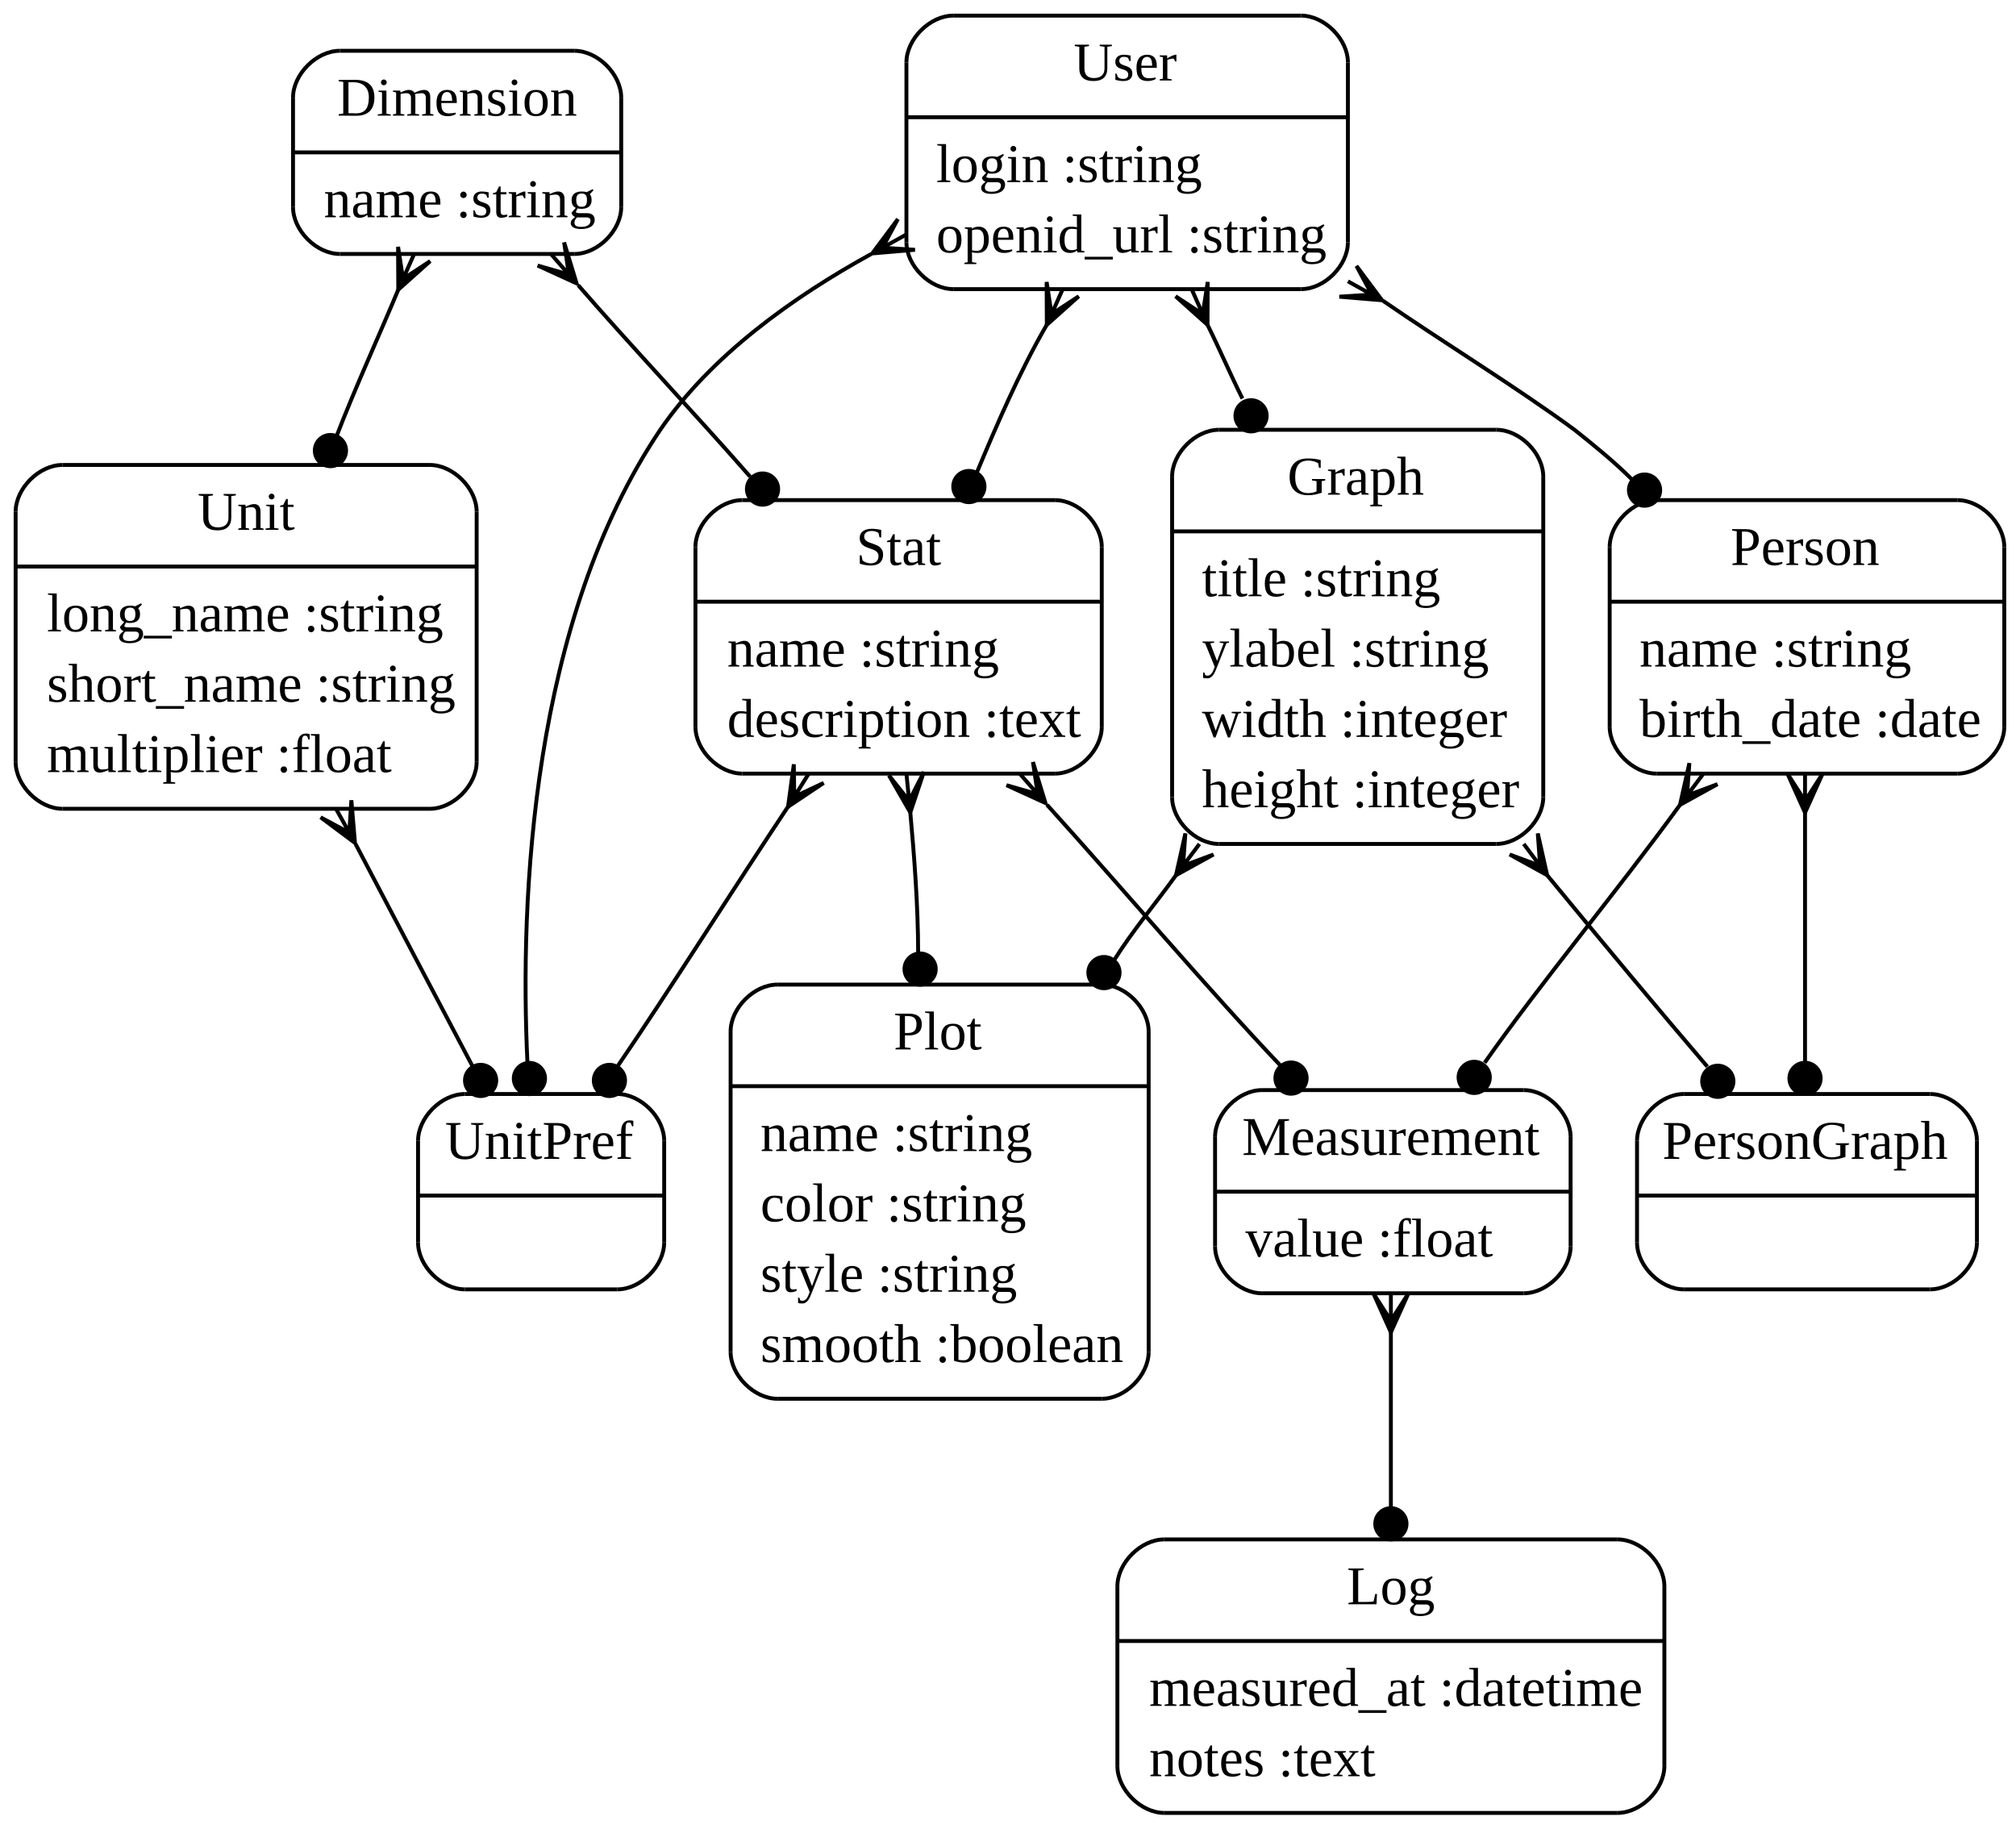
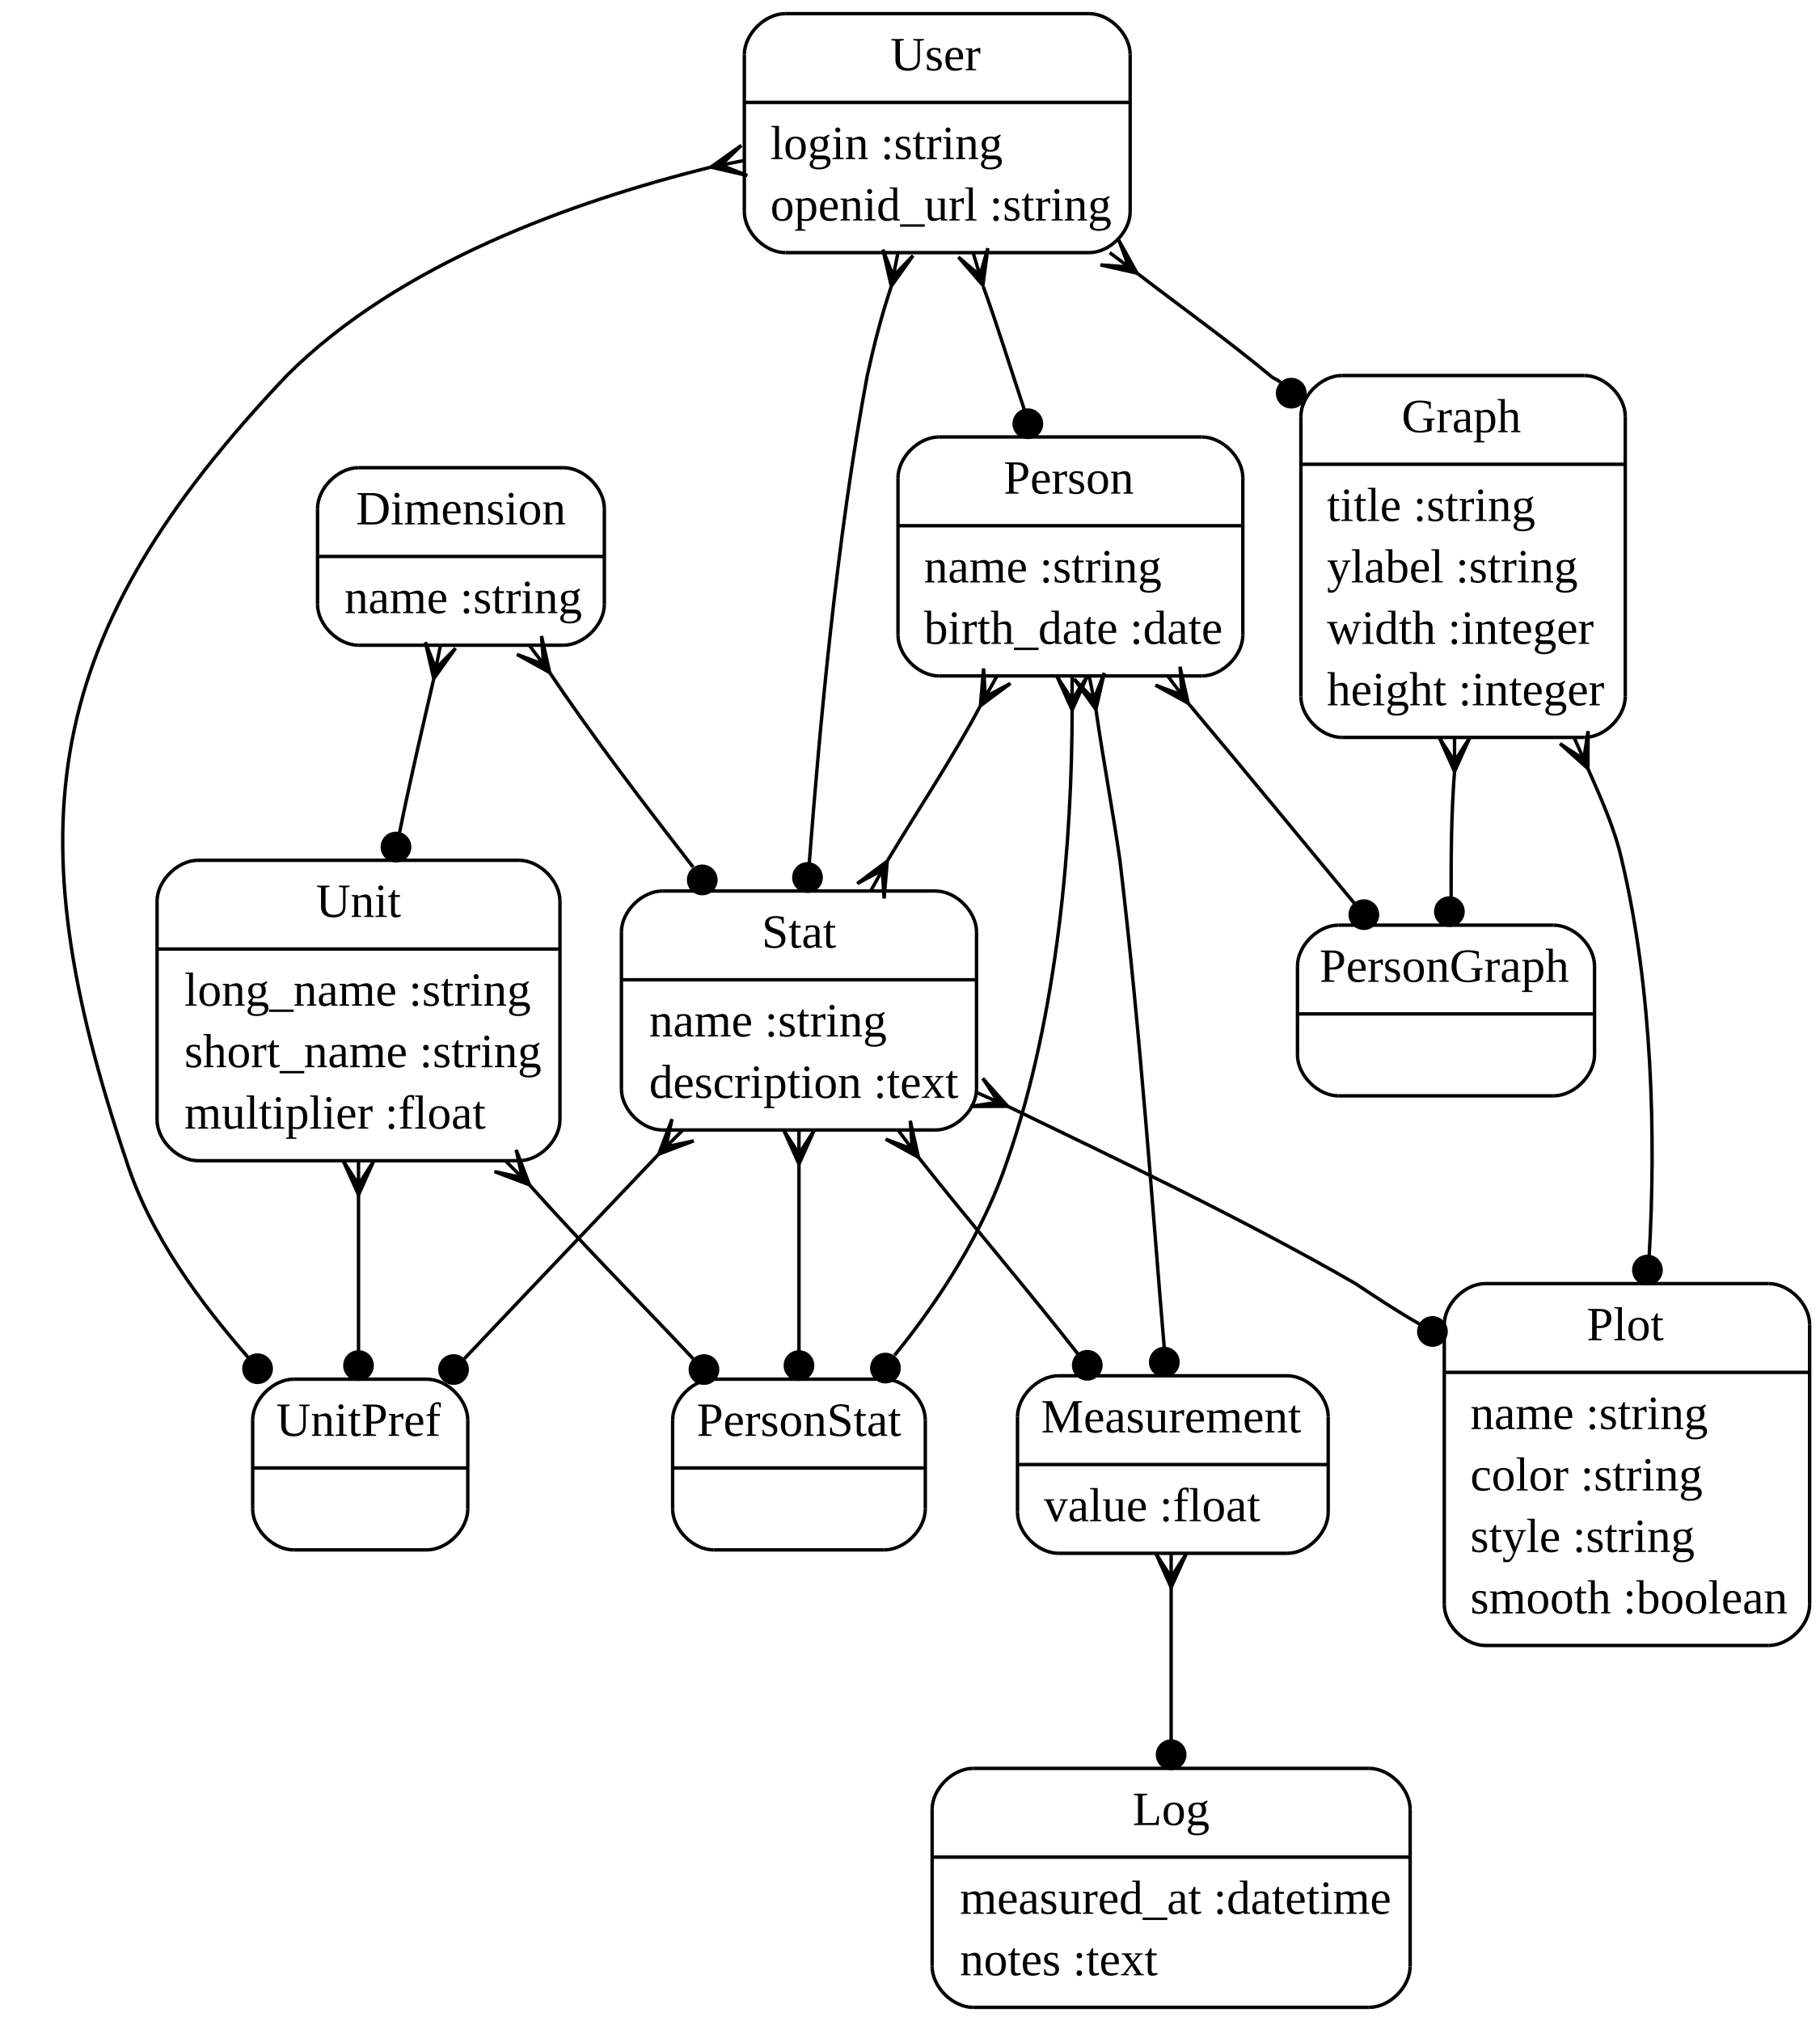
- <svg xmlns="http://www.w3.org/2000/svg" width="516pt" height="468pt" viewBox="0.00 0.00 516.00 468.00">
-   <g id="graph0" class="graph" transform="scale(1 1) rotate(0) translate(4 464)">
-     <polygon style="fill:white;stroke:white;" points="-4,4 -4,-464 512,-464 512,4 -4,4" />
+ <svg xmlns="http://www.w3.org/2000/svg" width="533pt" height="592pt" viewBox="0.00 0.00 533.00 592.00">
+   <g id="graph0" class="graph" transform="scale(1 1) rotate(0) translate(4 588)">
+     <polygon style="fill:white;stroke:white;" points="-4,4 -4,-588 529,-588 529,4 -4,4" />
    <g id="node1" class="node">
-       <polyline style="fill:none;stroke:black;" points="12,-257 106,-257 " />
-       <path style="fill:none;stroke:black;" d="M106,-257C112,-257 118,-263 118,-269" />
-       <polyline style="fill:none;stroke:black;" points="118,-269 118,-333 " />
-       <path style="fill:none;stroke:black;" d="M118,-333C118,-339 112,-345 106,-345" />
-       <polyline style="fill:none;stroke:black;" points="106,-345 12,-345 " />
-       <path style="fill:none;stroke:black;" d="M12,-345C6,-345 0,-339 0,-333" />
-       <polyline style="fill:none;stroke:black;" points="0,-333 0,-269 " />
-       <path style="fill:none;stroke:black;" d="M0,-269C0,-263 6,-257 12,-257" />
-       <text text-anchor="middle" x="59" y="-328.4" style="font-family:Times New Roman;font-size:14.00;">Unit</text>
-       <polyline style="fill:none;stroke:black;" points="0,-319 118,-319 " />
-       <text text-anchor="start" x="8" y="-302.4" style="font-family:Times New Roman;font-size:14.00;">long_name :string</text>
-       <text text-anchor="start" x="8" y="-284.4" style="font-family:Times New Roman;font-size:14.00;">short_name :string</text>
-       <text text-anchor="start" x="8" y="-266.4" style="font-family:Times New Roman;font-size:14.00;">multiplier :float</text>
+       <polyline style="fill:none;stroke:black;" points="54,-248 148,-248 " />
+       <path style="fill:none;stroke:black;" d="M148,-248C154,-248 160,-254 160,-260" />
+       <polyline style="fill:none;stroke:black;" points="160,-260 160,-324 " />
+       <path style="fill:none;stroke:black;" d="M160,-324C160,-330 154,-336 148,-336" />
+       <polyline style="fill:none;stroke:black;" points="148,-336 54,-336 " />
+       <path style="fill:none;stroke:black;" d="M54,-336C48,-336 42,-330 42,-324" />
+       <polyline style="fill:none;stroke:black;" points="42,-324 42,-260 " />
+       <path style="fill:none;stroke:black;" d="M42,-260C42,-254 48,-248 54,-248" />
+       <text text-anchor="middle" x="101" y="-319.4" style="font-family:Times New Roman;font-size:14.00;">Unit</text>
+       <polyline style="fill:none;stroke:black;" points="42,-310 160,-310 " />
+       <text text-anchor="start" x="50" y="-293.4" style="font-family:Times New Roman;font-size:14.00;">long_name :string</text>
+       <text text-anchor="start" x="50" y="-275.4" style="font-family:Times New Roman;font-size:14.00;">short_name :string</text>
+       <text text-anchor="start" x="50" y="-257.4" style="font-family:Times New Roman;font-size:14.00;">multiplier :float</text>
    </g>
    <g id="node11" class="node">
-       <polyline style="fill:none;stroke:black;" points="115,-134 154,-134 " />
-       <path style="fill:none;stroke:black;" d="M154,-134C160,-134 166,-140 166,-146" />
-       <polyline style="fill:none;stroke:black;" points="166,-146 166,-172 " />
-       <path style="fill:none;stroke:black;" d="M166,-172C166,-178 160,-184 154,-184" />
-       <polyline style="fill:none;stroke:black;" points="154,-184 115,-184 " />
-       <path style="fill:none;stroke:black;" d="M115,-184C109,-184 103,-178 103,-172" />
-       <polyline style="fill:none;stroke:black;" points="103,-172 103,-146 " />
-       <path style="fill:none;stroke:black;" d="M103,-146C103,-140 109,-134 115,-134" />
-       <text text-anchor="middle" x="134" y="-167.4" style="font-family:Times New Roman;font-size:14.00;">UnitPref</text>
-       <polyline style="fill:none;stroke:black;" points="103,-158 166,-158 " />
+       <polyline style="fill:none;stroke:black;" points="82,-134 121,-134 " />
+       <path style="fill:none;stroke:black;" d="M121,-134C127,-134 133,-140 133,-146" />
+       <polyline style="fill:none;stroke:black;" points="133,-146 133,-172 " />
+       <path style="fill:none;stroke:black;" d="M133,-172C133,-178 127,-184 121,-184" />
+       <polyline style="fill:none;stroke:black;" points="121,-184 82,-184 " />
+       <path style="fill:none;stroke:black;" d="M82,-184C76,-184 70,-178 70,-172" />
+       <polyline style="fill:none;stroke:black;" points="70,-172 70,-146 " />
+       <path style="fill:none;stroke:black;" d="M70,-146C70,-140 76,-134 82,-134" />
+       <text text-anchor="middle" x="101" y="-167.4" style="font-family:Times New Roman;font-size:14.00;">UnitPref</text>
+       <polyline style="fill:none;stroke:black;" points="70,-158 133,-158 " />
    </g>
    <g id="edge2" class="edge">
-       <path style="fill:none;stroke:black;" d="M87,-248C97,-229 108,-208 117,-191" />
-       <polygon style="fill:black;stroke:black;" points="86.856,-248.258 78.066,-254.815 85.4,-250.881 82,-257 85.4,-250.881 85.934,-259.185 86.856,-248.258 86.856,-248.258" />
-       <ellipse style="fill:black;stroke:black;" cx="119.015" cy="-187.473" rx="4" ry="4" />
+       <path style="fill:none;stroke:black;" d="M101,-238C101,-222 101,-206 101,-192" />
+       <polygon style="fill:black;stroke:black;" points="101,-238 96.5,-248 101,-241 101,-248 101,-241 105.5,-248 101,-238 101,-238" />
+       <ellipse style="fill:black;stroke:black;" cx="101" cy="-188" rx="4" ry="4" />
+     </g>
+     <g id="node12" class="node">
+       <polyline style="fill:none;stroke:black;" points="205,-134 255,-134 " />
+       <path style="fill:none;stroke:black;" d="M255,-134C261,-134 267,-140 267,-146" />
+       <polyline style="fill:none;stroke:black;" points="267,-146 267,-172 " />
+       <path style="fill:none;stroke:black;" d="M267,-172C267,-178 261,-184 255,-184" />
+       <polyline style="fill:none;stroke:black;" points="255,-184 205,-184 " />
+       <path style="fill:none;stroke:black;" d="M205,-184C199,-184 193,-178 193,-172" />
+       <polyline style="fill:none;stroke:black;" points="193,-172 193,-146 " />
+       <path style="fill:none;stroke:black;" d="M193,-146C193,-140 199,-134 205,-134" />
+       <text text-anchor="middle" x="230" y="-167.4" style="font-family:Times New Roman;font-size:14.00;">PersonStat</text>
+       <polyline style="fill:none;stroke:black;" points="193,-158 267,-158 " />
+     </g>
+     <g id="edge4" class="edge">
+       <path style="fill:none;stroke:black;" d="M151,-241C167,-223 185,-205 199,-190" />
+       <polygon style="fill:black;stroke:black;" points="151.071,-240.929 140.818,-244.818 148.95,-243.05 144,-248 148.95,-243.05 147.182,-251.182 151.071,-240.929 151.071,-240.929" />
+       <ellipse style="fill:black;stroke:black;" cx="202.172" cy="-186.828" rx="4" ry="4" />
    </g>
    <g id="node2" class="node">
-       <polyline style="fill:none;stroke:black;" points="427,-134 490,-134 " />
-       <path style="fill:none;stroke:black;" d="M490,-134C496,-134 502,-140 502,-146" />
-       <polyline style="fill:none;stroke:black;" points="502,-146 502,-172 " />
-       <path style="fill:none;stroke:black;" d="M502,-172C502,-178 496,-184 490,-184" />
-       <polyline style="fill:none;stroke:black;" points="490,-184 427,-184 " />
-       <path style="fill:none;stroke:black;" d="M427,-184C421,-184 415,-178 415,-172" />
-       <polyline style="fill:none;stroke:black;" points="415,-172 415,-146 " />
-       <path style="fill:none;stroke:black;" d="M415,-146C415,-140 421,-134 427,-134" />
-       <text text-anchor="middle" x="458" y="-167.4" style="font-family:Times New Roman;font-size:14.00;">PersonGraph</text>
-       <polyline style="fill:none;stroke:black;" points="415,-158 502,-158 " />
+       <polyline style="fill:none;stroke:black;" points="388,-267 451,-267 " />
+       <path style="fill:none;stroke:black;" d="M451,-267C457,-267 463,-273 463,-279" />
+       <polyline style="fill:none;stroke:black;" points="463,-279 463,-305 " />
+       <path style="fill:none;stroke:black;" d="M463,-305C463,-311 457,-317 451,-317" />
+       <polyline style="fill:none;stroke:black;" points="451,-317 388,-317 " />
+       <path style="fill:none;stroke:black;" d="M388,-317C382,-317 376,-311 376,-305" />
+       <polyline style="fill:none;stroke:black;" points="376,-305 376,-279 " />
+       <path style="fill:none;stroke:black;" d="M376,-279C376,-273 382,-267 388,-267" />
+       <text text-anchor="middle" x="419" y="-300.4" style="font-family:Times New Roman;font-size:14.00;">PersonGraph</text>
+       <polyline style="fill:none;stroke:black;" points="376,-291 463,-291 " />
    </g>
    <g id="node3" class="node">
-       <polyline style="fill:none;stroke:black;" points="319,-133 386,-133 " />
-       <path style="fill:none;stroke:black;" d="M386,-133C392,-133 398,-139 398,-145" />
-       <polyline style="fill:none;stroke:black;" points="398,-145 398,-173 " />
-       <path style="fill:none;stroke:black;" d="M398,-173C398,-179 392,-185 386,-185" />
-       <polyline style="fill:none;stroke:black;" points="386,-185 319,-185 " />
-       <path style="fill:none;stroke:black;" d="M319,-185C313,-185 307,-179 307,-173" />
-       <polyline style="fill:none;stroke:black;" points="307,-173 307,-145 " />
-       <path style="fill:none;stroke:black;" d="M307,-145C307,-139 313,-133 319,-133" />
-       <text text-anchor="middle" x="352" y="-168.4" style="font-family:Times New Roman;font-size:14.00;">Measurement</text>
-       <polyline style="fill:none;stroke:black;" points="307,-159 398,-159 " />
-       <text text-anchor="start" x="314.75" y="-142.4" style="font-family:Times New Roman;font-size:14.00;">value :float</text>
+       <polyline style="fill:none;stroke:black;" points="306,-133 373,-133 " />
+       <path style="fill:none;stroke:black;" d="M373,-133C379,-133 385,-139 385,-145" />
+       <polyline style="fill:none;stroke:black;" points="385,-145 385,-173 " />
+       <path style="fill:none;stroke:black;" d="M385,-173C385,-179 379,-185 373,-185" />
+       <polyline style="fill:none;stroke:black;" points="373,-185 306,-185 " />
+       <path style="fill:none;stroke:black;" d="M306,-185C300,-185 294,-179 294,-173" />
+       <polyline style="fill:none;stroke:black;" points="294,-173 294,-145 " />
+       <path style="fill:none;stroke:black;" d="M294,-145C294,-139 300,-133 306,-133" />
+       <text text-anchor="middle" x="339" y="-168.4" style="font-family:Times New Roman;font-size:14.00;">Measurement</text>
+       <polyline style="fill:none;stroke:black;" points="294,-159 385,-159 " />
+       <text text-anchor="start" x="301.75" y="-142.4" style="font-family:Times New Roman;font-size:14.00;">value :float</text>
    </g>
    <g id="node5" class="node">
-       <polyline style="fill:none;stroke:black;" points="294,-0 410,-0 " />
-       <path style="fill:none;stroke:black;" d="M410,-0C416,-0 422,-6 422,-12" />
-       <polyline style="fill:none;stroke:black;" points="422,-12 422,-58 " />
-       <path style="fill:none;stroke:black;" d="M422,-58C422,-64 416,-70 410,-70" />
-       <polyline style="fill:none;stroke:black;" points="410,-70 294,-70 " />
-       <path style="fill:none;stroke:black;" d="M294,-70C288,-70 282,-64 282,-58" />
-       <polyline style="fill:none;stroke:black;" points="282,-58 282,-12 " />
-       <path style="fill:none;stroke:black;" d="M282,-12C282,-6 288,-0 294,-0" />
-       <text text-anchor="middle" x="352" y="-53.4" style="font-family:Times New Roman;font-size:14.00;">Log</text>
-       <polyline style="fill:none;stroke:black;" points="282,-44 422,-44 " />
-       <text text-anchor="start" x="290.125" y="-27.4" style="font-family:Times New Roman;font-size:14.00;">measured_at :datetime</text>
-       <text text-anchor="start" x="290.125" y="-9.4" style="font-family:Times New Roman;font-size:14.00;">notes :text</text>
-     </g>
-     <g id="edge4" class="edge">
-       <path style="fill:none;stroke:black;" d="M352,-123C352,-109 352,-92 352,-78" />
-       <polygon style="fill:black;stroke:black;" points="352,-123 347.5,-133 352,-126 352,-133 352,-126 356.5,-133 352,-123 352,-123" />
-       <ellipse style="fill:black;stroke:black;" cx="352" cy="-74" rx="4" ry="4" />
+       <polyline style="fill:none;stroke:black;" points="281,-0 397,-0 " />
+       <path style="fill:none;stroke:black;" d="M397,-0C403,-0 409,-6 409,-12" />
+       <polyline style="fill:none;stroke:black;" points="409,-12 409,-58 " />
+       <path style="fill:none;stroke:black;" d="M409,-58C409,-64 403,-70 397,-70" />
+       <polyline style="fill:none;stroke:black;" points="397,-70 281,-70 " />
+       <path style="fill:none;stroke:black;" d="M281,-70C275,-70 269,-64 269,-58" />
+       <polyline style="fill:none;stroke:black;" points="269,-58 269,-12 " />
+       <path style="fill:none;stroke:black;" d="M269,-12C269,-6 275,-0 281,-0" />
+       <text text-anchor="middle" x="339" y="-53.4" style="font-family:Times New Roman;font-size:14.00;">Log</text>
+       <polyline style="fill:none;stroke:black;" points="269,-44 409,-44 " />
+       <text text-anchor="start" x="277.125" y="-27.4" style="font-family:Times New Roman;font-size:14.00;">measured_at :datetime</text>
+       <text text-anchor="start" x="277.125" y="-9.4" style="font-family:Times New Roman;font-size:14.00;">notes :text</text>
+     </g>
+     <g id="edge6" class="edge">
+       <path style="fill:none;stroke:black;" d="M339,-123C339,-109 339,-92 339,-78" />
+       <polygon style="fill:black;stroke:black;" points="339,-123 334.5,-133 339,-126 339,-133 339,-126 343.5,-133 339,-123 339,-123" />
+       <ellipse style="fill:black;stroke:black;" cx="339" cy="-74" rx="4" ry="4" />
    </g>
    <g id="node4" class="node">
-       <polyline style="fill:none;stroke:black;" points="308,-248 379,-248 " />
-       <path style="fill:none;stroke:black;" d="M379,-248C385,-248 391,-254 391,-260" />
-       <polyline style="fill:none;stroke:black;" points="391,-260 391,-342 " />
-       <path style="fill:none;stroke:black;" d="M391,-342C391,-348 385,-354 379,-354" />
-       <polyline style="fill:none;stroke:black;" points="379,-354 308,-354 " />
-       <path style="fill:none;stroke:black;" d="M308,-354C302,-354 296,-348 296,-342" />
-       <polyline style="fill:none;stroke:black;" points="296,-342 296,-260 " />
-       <path style="fill:none;stroke:black;" d="M296,-260C296,-254 302,-248 308,-248" />
-       <text text-anchor="middle" x="343" y="-337.4" style="font-family:Times New Roman;font-size:14.00;">Graph</text>
-       <polyline style="fill:none;stroke:black;" points="296,-328 391,-328 " />
-       <text text-anchor="start" x="303.625" y="-311.4" style="font-family:Times New Roman;font-size:14.00;">title :string</text>
-       <text text-anchor="start" x="303.625" y="-293.4" style="font-family:Times New Roman;font-size:14.00;">ylabel :string</text>
-       <text text-anchor="start" x="303.625" y="-275.4" style="font-family:Times New Roman;font-size:14.00;">width :integer</text>
-       <text text-anchor="start" x="303.625" y="-257.4" style="font-family:Times New Roman;font-size:14.00;">height :integer</text>
-     </g>
-     <g id="edge6" class="edge">
-       <path style="fill:none;stroke:black;" d="M392,-240C406,-223 421,-205 433,-191" />
-       <polygon style="fill:black;stroke:black;" points="392,-240 382.4,-245.3 390.2,-242.4 386,-248 390.2,-242.4 389.6,-250.7 392,-240 392,-240" />
-       <ellipse style="fill:black;stroke:black;" cx="435.675" cy="-187.255" rx="4" ry="4" />
+       <polyline style="fill:none;stroke:black;" points="389,-372 460,-372 " />
+       <path style="fill:none;stroke:black;" d="M460,-372C466,-372 472,-378 472,-384" />
+       <polyline style="fill:none;stroke:black;" points="472,-384 472,-466 " />
+       <path style="fill:none;stroke:black;" d="M472,-466C472,-472 466,-478 460,-478" />
+       <polyline style="fill:none;stroke:black;" points="460,-478 389,-478 " />
+       <path style="fill:none;stroke:black;" d="M389,-478C383,-478 377,-472 377,-466" />
+       <polyline style="fill:none;stroke:black;" points="377,-466 377,-384 " />
+       <path style="fill:none;stroke:black;" d="M377,-384C377,-378 383,-372 389,-372" />
+       <text text-anchor="middle" x="424" y="-461.4" style="font-family:Times New Roman;font-size:14.00;">Graph</text>
+       <polyline style="fill:none;stroke:black;" points="377,-452 472,-452 " />
+       <text text-anchor="start" x="384.625" y="-435.4" style="font-family:Times New Roman;font-size:14.00;">title :string</text>
+       <text text-anchor="start" x="384.625" y="-417.4" style="font-family:Times New Roman;font-size:14.00;">ylabel :string</text>
+       <text text-anchor="start" x="384.625" y="-399.4" style="font-family:Times New Roman;font-size:14.00;">width :integer</text>
+       <text text-anchor="start" x="384.625" y="-381.4" style="font-family:Times New Roman;font-size:14.00;">height :integer</text>
+     </g>
+     <g id="edge8" class="edge">
+       <path style="fill:none;stroke:black;" d="M422,-362C421,-349 421,-337 421,-325" />
+       <polygon style="fill:black;stroke:black;" points="422,-362 417.5,-372 422,-365 422,-372 422,-365 426.5,-372 422,-362 422,-362" />
+       <ellipse style="fill:black;stroke:black;" cx="420.496" cy="-320.969" rx="4" ry="4" />
    </g>
    <g id="node9" class="node">
-       <polyline style="fill:none;stroke:black;" points="195,-106 278,-106 " />
-       <path style="fill:none;stroke:black;" d="M278,-106C284,-106 290,-112 290,-118" />
-       <polyline style="fill:none;stroke:black;" points="290,-118 290,-200 " />
-       <path style="fill:none;stroke:black;" d="M290,-200C290,-206 284,-212 278,-212" />
-       <polyline style="fill:none;stroke:black;" points="278,-212 195,-212 " />
-       <path style="fill:none;stroke:black;" d="M195,-212C189,-212 183,-206 183,-200" />
-       <polyline style="fill:none;stroke:black;" points="183,-200 183,-118 " />
-       <path style="fill:none;stroke:black;" d="M183,-118C183,-112 189,-106 195,-106" />
-       <text text-anchor="middle" x="236" y="-195.4" style="font-family:Times New Roman;font-size:14.00;">Plot</text>
-       <polyline style="fill:none;stroke:black;" points="183,-186 290,-186 " />
-       <text text-anchor="start" x="190.625" y="-169.4" style="font-family:Times New Roman;font-size:14.00;">name :string</text>
-       <text text-anchor="start" x="190.625" y="-151.4" style="font-family:Times New Roman;font-size:14.00;">color :string</text>
-       <text text-anchor="start" x="190.625" y="-133.4" style="font-family:Times New Roman;font-size:14.00;">style :string</text>
-       <text text-anchor="start" x="190.625" y="-115.4" style="font-family:Times New Roman;font-size:14.00;">smooth :boolean</text>
-     </g>
-     <g id="edge8" class="edge">
-       <path style="fill:none;stroke:black;" d="M297,-240C292,-233 286,-226 281,-218" />
-       <polygon style="fill:black;stroke:black;" points="297,-240 299.4,-250.7 298.8,-242.4 303,-248 298.8,-242.4 306.6,-245.3 297,-240 297,-240" />
-       <ellipse style="fill:black;stroke:black;" cx="278.561" cy="-215.073" rx="4" ry="4" />
+       <polyline style="fill:none;stroke:black;" points="431,-106 514,-106 " />
+       <path style="fill:none;stroke:black;" d="M514,-106C520,-106 526,-112 526,-118" />
+       <polyline style="fill:none;stroke:black;" points="526,-118 526,-200 " />
+       <path style="fill:none;stroke:black;" d="M526,-200C526,-206 520,-212 514,-212" />
+       <polyline style="fill:none;stroke:black;" points="514,-212 431,-212 " />
+       <path style="fill:none;stroke:black;" d="M431,-212C425,-212 419,-206 419,-200" />
+       <polyline style="fill:none;stroke:black;" points="419,-200 419,-118 " />
+       <path style="fill:none;stroke:black;" d="M419,-118C419,-112 425,-106 431,-106" />
+       <text text-anchor="middle" x="472" y="-195.4" style="font-family:Times New Roman;font-size:14.00;">Plot</text>
+       <polyline style="fill:none;stroke:black;" points="419,-186 526,-186 " />
+       <text text-anchor="start" x="426.625" y="-169.4" style="font-family:Times New Roman;font-size:14.00;">name :string</text>
+       <text text-anchor="start" x="426.625" y="-151.4" style="font-family:Times New Roman;font-size:14.00;">color :string</text>
+       <text text-anchor="start" x="426.625" y="-133.4" style="font-family:Times New Roman;font-size:14.00;">style :string</text>
+       <text text-anchor="start" x="426.625" y="-115.4" style="font-family:Times New Roman;font-size:14.00;">smooth :boolean</text>
+     </g>
+     <g id="edge10" class="edge">
+       <path style="fill:none;stroke:black;" d="M461,-363C465,-354 469,-345 471,-336 480,-298 481,-255 479,-220" />
+       <polygon style="fill:black;stroke:black;" points="461.061,-362.862 452.888,-370.172 459.843,-365.603 457,-372 459.843,-365.603 461.112,-373.828 461.061,-362.862 461.061,-362.862" />
+       <ellipse style="fill:black;stroke:black;" cx="478.496" cy="-215.969" rx="4" ry="4" />
    </g>
    <g id="node6" class="node">
-       <polyline style="fill:none;stroke:black;" points="83,-399 143,-399 " />
-       <path style="fill:none;stroke:black;" d="M143,-399C149,-399 155,-405 155,-411" />
-       <polyline style="fill:none;stroke:black;" points="155,-411 155,-439 " />
-       <path style="fill:none;stroke:black;" d="M155,-439C155,-445 149,-451 143,-451" />
-       <polyline style="fill:none;stroke:black;" points="143,-451 83,-451 " />
-       <path style="fill:none;stroke:black;" d="M83,-451C77,-451 71,-445 71,-439" />
-       <polyline style="fill:none;stroke:black;" points="71,-439 71,-411 " />
-       <path style="fill:none;stroke:black;" d="M71,-411C71,-405 77,-399 83,-399" />
-       <text text-anchor="middle" x="113" y="-434.4" style="font-family:Times New Roman;font-size:14.00;">Dimension</text>
-       <polyline style="fill:none;stroke:black;" points="71,-425 155,-425 " />
-       <text text-anchor="start" x="78.875" y="-408.4" style="font-family:Times New Roman;font-size:14.00;">name :string</text>
+       <polyline style="fill:none;stroke:black;" points="101,-399 161,-399 " />
+       <path style="fill:none;stroke:black;" d="M161,-399C167,-399 173,-405 173,-411" />
+       <polyline style="fill:none;stroke:black;" points="173,-411 173,-439 " />
+       <path style="fill:none;stroke:black;" d="M173,-439C173,-445 167,-451 161,-451" />
+       <polyline style="fill:none;stroke:black;" points="161,-451 101,-451 " />
+       <path style="fill:none;stroke:black;" d="M101,-451C95,-451 89,-445 89,-439" />
+       <polyline style="fill:none;stroke:black;" points="89,-439 89,-411 " />
+       <path style="fill:none;stroke:black;" d="M89,-411C89,-405 95,-399 101,-399" />
+       <text text-anchor="middle" x="131" y="-434.4" style="font-family:Times New Roman;font-size:14.00;">Dimension</text>
+       <polyline style="fill:none;stroke:black;" points="89,-425 173,-425 " />
+       <text text-anchor="start" x="96.875" y="-408.4" style="font-family:Times New Roman;font-size:14.00;">name :string</text>
    </g>
    <g id="edge12" class="edge">
-       <path style="fill:none;stroke:black;" d="M98,-390C93,-378 87,-365 82,-352" />
-       <polygon style="fill:black;stroke:black;" points="97.939,-389.862 97.888,-400.828 99.157,-392.603 102,-399 99.157,-392.603 106.112,-397.172 97.939,-389.862 97.939,-389.862" />
-       <ellipse style="fill:black;stroke:black;" cx="80.576" cy="-348.677" rx="4" ry="4" />
+       <path style="fill:none;stroke:black;" d="M123,-389C120,-376 116,-359 113,-344" />
+       <polygon style="fill:black;stroke:black;" points="123.039,-389.194 120.587,-399.883 123.627,-392.136 125,-399 123.627,-392.136 129.413,-398.117 123.039,-389.194 123.039,-389.194" />
+       <ellipse style="fill:black;stroke:black;" cx="111.97" cy="-339.881" rx="4" ry="4" />
    </g>
    <g id="node10" class="node">
-       <polyline style="fill:none;stroke:black;" points="186,-266 266,-266 " />
-       <path style="fill:none;stroke:black;" d="M266,-266C272,-266 278,-272 278,-278" />
-       <polyline style="fill:none;stroke:black;" points="278,-278 278,-324 " />
-       <path style="fill:none;stroke:black;" d="M278,-324C278,-330 272,-336 266,-336" />
-       <polyline style="fill:none;stroke:black;" points="266,-336 186,-336 " />
-       <path style="fill:none;stroke:black;" d="M186,-336C180,-336 174,-330 174,-324" />
-       <polyline style="fill:none;stroke:black;" points="174,-324 174,-278 " />
-       <path style="fill:none;stroke:black;" d="M174,-278C174,-272 180,-266 186,-266" />
-       <text text-anchor="middle" x="226" y="-319.4" style="font-family:Times New Roman;font-size:14.00;">Stat</text>
-       <polyline style="fill:none;stroke:black;" points="174,-310 278,-310 " />
-       <text text-anchor="start" x="182.125" y="-293.4" style="font-family:Times New Roman;font-size:14.00;">name :string</text>
-       <text text-anchor="start" x="182.125" y="-275.4" style="font-family:Times New Roman;font-size:14.00;">description :text</text>
-     </g>
-     <g id="edge10" class="edge">
-       <path style="fill:none;stroke:black;" d="M144,-391C157,-376 174,-358 188,-342" />
-       <polygon style="fill:black;stroke:black;" points="143.585,-391.474 133.613,-396.037 141.61,-393.732 137,-399 141.61,-393.732 140.387,-401.963 143.585,-391.474 143.585,-391.474" />
-       <ellipse style="fill:black;stroke:black;" cx="191.172" cy="-338.828" rx="4" ry="4" />
+       <polyline style="fill:none;stroke:black;" points="190,-257 270,-257 " />
+       <path style="fill:none;stroke:black;" d="M270,-257C276,-257 282,-263 282,-269" />
+       <polyline style="fill:none;stroke:black;" points="282,-269 282,-315 " />
+       <path style="fill:none;stroke:black;" d="M282,-315C282,-321 276,-327 270,-327" />
+       <polyline style="fill:none;stroke:black;" points="270,-327 190,-327 " />
+       <path style="fill:none;stroke:black;" d="M190,-327C184,-327 178,-321 178,-315" />
+       <polyline style="fill:none;stroke:black;" points="178,-315 178,-269 " />
+       <path style="fill:none;stroke:black;" d="M178,-269C178,-263 184,-257 190,-257" />
+       <text text-anchor="middle" x="230" y="-310.4" style="font-family:Times New Roman;font-size:14.00;">Stat</text>
+       <polyline style="fill:none;stroke:black;" points="178,-301 282,-301 " />
+       <text text-anchor="start" x="186.125" y="-284.4" style="font-family:Times New Roman;font-size:14.00;">name :string</text>
+       <text text-anchor="start" x="186.125" y="-266.4" style="font-family:Times New Roman;font-size:14.00;">description :text</text>
+     </g>
+     <g id="edge14" class="edge">
+       <path style="fill:none;stroke:black;" d="M157,-391C169,-373 185,-352 199,-334" />
+       <polygon style="fill:black;stroke:black;" points="157,-391 147.4,-396.3 155.2,-393.4 151,-399 155.2,-393.4 154.6,-401.7 157,-391 157,-391" />
+       <ellipse style="fill:black;stroke:black;" cx="201.675" cy="-330.255" rx="4" ry="4" />
    </g>
    <g id="node7" class="node">
-       <polyline style="fill:none;stroke:black;" points="240,-390 329,-390 " />
-       <path style="fill:none;stroke:black;" d="M329,-390C335,-390 341,-396 341,-402" />
-       <polyline style="fill:none;stroke:black;" points="341,-402 341,-448 " />
-       <path style="fill:none;stroke:black;" d="M341,-448C341,-454 335,-460 329,-460" />
-       <polyline style="fill:none;stroke:black;" points="329,-460 240,-460 " />
-       <path style="fill:none;stroke:black;" d="M240,-460C234,-460 228,-454 228,-448" />
-       <polyline style="fill:none;stroke:black;" points="228,-448 228,-402 " />
-       <path style="fill:none;stroke:black;" d="M228,-402C228,-396 234,-390 240,-390" />
-       <text text-anchor="middle" x="284" y="-443.4" style="font-family:Times New Roman;font-size:14.00;">User</text>
-       <polyline style="fill:none;stroke:black;" points="228,-434 341,-434 " />
-       <text text-anchor="start" x="235.625" y="-417.4" style="font-family:Times New Roman;font-size:14.00;">login :string</text>
-       <text text-anchor="start" x="235.625" y="-399.4" style="font-family:Times New Roman;font-size:14.00;">openid_url :string</text>
+       <polyline style="fill:none;stroke:black;" points="226,-514 315,-514 " />
+       <path style="fill:none;stroke:black;" d="M315,-514C321,-514 327,-520 327,-526" />
+       <polyline style="fill:none;stroke:black;" points="327,-526 327,-572 " />
+       <path style="fill:none;stroke:black;" d="M327,-572C327,-578 321,-584 315,-584" />
+       <polyline style="fill:none;stroke:black;" points="315,-584 226,-584 " />
+       <path style="fill:none;stroke:black;" d="M226,-584C220,-584 214,-578 214,-572" />
+       <polyline style="fill:none;stroke:black;" points="214,-572 214,-526 " />
+       <path style="fill:none;stroke:black;" d="M214,-526C214,-520 220,-514 226,-514" />
+       <text text-anchor="middle" x="270" y="-567.4" style="font-family:Times New Roman;font-size:14.00;">User</text>
+       <polyline style="fill:none;stroke:black;" points="214,-558 327,-558 " />
+       <text text-anchor="start" x="221.625" y="-541.4" style="font-family:Times New Roman;font-size:14.00;">login :string</text>
+       <text text-anchor="start" x="221.625" y="-523.4" style="font-family:Times New Roman;font-size:14.00;">openid_url :string</text>
+     </g>
+     <g id="edge22" class="edge">
+       <path style="fill:none;stroke:black;" d="M329,-508C342,-498 356,-488 368,-478 369,-477 370,-477 371,-476" />
+       <polygon style="fill:black;stroke:black;" points="329,-508 318.3,-510.4 326.6,-509.8 321,-514 326.6,-509.8 323.7,-517.6 329,-508 329,-508" />
+       <ellipse style="fill:black;stroke:black;" cx="374.172" cy="-472.828" rx="4" ry="4" />
+     </g>
+     <g id="node8" class="node">
+       <polyline style="fill:none;stroke:black;" points="271,-390 348,-390 " />
+       <path style="fill:none;stroke:black;" d="M348,-390C354,-390 360,-396 360,-402" />
+       <polyline style="fill:none;stroke:black;" points="360,-402 360,-448 " />
+       <path style="fill:none;stroke:black;" d="M360,-448C360,-454 354,-460 348,-460" />
+       <polyline style="fill:none;stroke:black;" points="348,-460 271,-460 " />
+       <path style="fill:none;stroke:black;" d="M271,-460C265,-460 259,-454 259,-448" />
+       <polyline style="fill:none;stroke:black;" points="259,-448 259,-402 " />
+       <path style="fill:none;stroke:black;" d="M259,-402C259,-396 265,-390 271,-390" />
+       <text text-anchor="middle" x="309" y="-443.4" style="font-family:Times New Roman;font-size:14.00;">Person</text>
+       <polyline style="fill:none;stroke:black;" points="259,-434 360,-434 " />
+       <text text-anchor="start" x="266.625" y="-417.4" style="font-family:Times New Roman;font-size:14.00;">name :string</text>
+       <text text-anchor="start" x="266.625" y="-399.4" style="font-family:Times New Roman;font-size:14.00;">birth_date :date</text>
+     </g>
+     <g id="edge20" class="edge">
+       <path style="fill:none;stroke:black;" d="M284,-504C288,-493 292,-480 296,-468" />
+       <polygon style="fill:black;stroke:black;" points="283.874,-504.422 276.69,-512.707 283.011,-507.295 281,-514 283.011,-507.295 285.31,-515.293 283.874,-504.422 283.874,-504.422" />
+       <ellipse style="fill:black;stroke:black;" cx="297.03" cy="-463.881" rx="4" ry="4" />
    </g>
    <g id="edge18" class="edge">
-       <path style="fill:none;stroke:black;" d="M305,-381C308,-375 311,-368 314,-362" />
-       <polygon style="fill:black;stroke:black;" points="305.061,-380.862 296.888,-388.172 303.843,-383.603 301,-390 303.843,-383.603 305.112,-391.828 305.061,-380.862 305.061,-380.862" />
-       <ellipse style="fill:black;stroke:black;" cx="316.211" cy="-357.578" rx="4" ry="4" />
-     </g>
-     <g id="node8" class="node">
-       <polyline style="fill:none;stroke:black;" points="420,-266 497,-266 " />
-       <path style="fill:none;stroke:black;" d="M497,-266C503,-266 509,-272 509,-278" />
-       <polyline style="fill:none;stroke:black;" points="509,-278 509,-324 " />
-       <path style="fill:none;stroke:black;" d="M509,-324C509,-330 503,-336 497,-336" />
-       <polyline style="fill:none;stroke:black;" points="497,-336 420,-336 " />
-       <path style="fill:none;stroke:black;" d="M420,-336C414,-336 408,-330 408,-324" />
-       <polyline style="fill:none;stroke:black;" points="408,-324 408,-278 " />
-       <path style="fill:none;stroke:black;" d="M408,-278C408,-272 414,-266 420,-266" />
-       <text text-anchor="middle" x="458" y="-319.4" style="font-family:Times New Roman;font-size:14.00;">Person</text>
-       <polyline style="fill:none;stroke:black;" points="408,-310 509,-310 " />
-       <text text-anchor="start" x="415.625" y="-293.4" style="font-family:Times New Roman;font-size:14.00;">name :string</text>
-       <text text-anchor="start" x="415.625" y="-275.4" style="font-family:Times New Roman;font-size:14.00;">birth_date :date</text>
-     </g>
-     <g id="edge14" class="edge">
-       <path style="fill:none;stroke:black;" d="M350,-387C366,-376 384,-365 399,-354 404,-350 409,-346 414,-341" />
-       <polygon style="fill:black;stroke:black;" points="349.742,-387.144 338.815,-388.066 347.119,-388.6 341,-392 347.119,-388.6 343.185,-395.934 349.742,-387.144 349.742,-387.144" />
-       <ellipse style="fill:black;stroke:black;" cx="416.927" cy="-338.561" rx="4" ry="4" />
+       <path style="fill:none;stroke:black;" d="M257,-504C254,-495 252,-487 250,-478 241,-430 236,-374 233,-335" />
+       <polygon style="fill:black;stroke:black;" points="257.039,-504.194 254.587,-514.883 257.627,-507.136 259,-514 257.627,-507.136 263.413,-513.117 257.039,-504.194 257.039,-504.194" />
+       <ellipse style="fill:black;stroke:black;" cx="232.496" cy="-330.969" rx="4" ry="4" />
    </g>
    <g id="edge16" class="edge">
-       <path style="fill:none;stroke:black;" d="M264,-381C257,-369 251,-355 246,-343" />
-       <polygon style="fill:black;stroke:black;" points="263.939,-380.862 263.888,-391.828 265.157,-383.603 268,-390 265.157,-383.603 272.112,-388.172 263.939,-380.862 263.939,-380.862" />
-       <ellipse style="fill:black;stroke:black;" cx="243.985" cy="-339.473" rx="4" ry="4" />
-     </g>
-     <g id="edge20" class="edge">
-       <path style="fill:none;stroke:black;" d="M219,-399C199,-388 178,-373 165,-354 132,-305 129,-234 131,-192" />
-       <polygon style="fill:black;stroke:black;" points="219.258,-399.144 225.815,-407.934 221.881,-400.6 228,-404 221.881,-400.6 230.185,-400.066 219.258,-399.144 219.258,-399.144" />
-       <ellipse style="fill:black;stroke:black;" cx="131.504" cy="-187.969" rx="4" ry="4" />
-     </g>
-     <g id="edge22" class="edge">
-       <path style="fill:none;stroke:black;" d="M458,-256C458,-235 458,-211 458,-192" />
-       <polygon style="fill:black;stroke:black;" points="458,-256 453.5,-266 458,-259 458,-266 458,-259 462.5,-266 458,-256 458,-256" />
-       <ellipse style="fill:black;stroke:black;" cx="458" cy="-188" rx="4" ry="4" />
+       <path style="fill:none;stroke:black;" d="M204,-539C164,-529 113,-511 80,-478 8,-402 0,-346 33,-248 40,-226 55,-206 69,-190" />
+       <polygon style="fill:black;stroke:black;" points="204.194,-539.039 213.117,-545.413 207.136,-539.627 214,-541 207.136,-539.627 214.883,-536.587 204.194,-539.039 204.194,-539.039" />
+       <ellipse style="fill:black;stroke:black;" cx="71.439" cy="-187.073" rx="4" ry="4" />
+     </g>
+     <g id="edge30" class="edge">
+       <path style="fill:none;stroke:black;" d="M344,-382C360,-363 378,-341 393,-323" />
+       <polygon style="fill:black;stroke:black;" points="344,-382 334.4,-387.3 342.2,-384.4 338,-390 342.2,-384.4 341.6,-392.7 344,-382 344,-382" />
+       <ellipse style="fill:black;stroke:black;" cx="395.439" cy="-320.073" rx="4" ry="4" />
+     </g>
+     <g id="edge28" class="edge">
+       <path style="fill:none;stroke:black;" d="M317,-380C319,-366 322,-350 324,-336 330,-286 334,-228 337,-193" />
+       <polygon style="fill:black;stroke:black;" points="316.961,-380.194 310.587,-389.117 316.373,-383.136 315,-390 316.373,-383.136 319.413,-390.883 316.961,-380.194 316.961,-380.194" />
+       <ellipse style="fill:black;stroke:black;" cx="337" cy="-189" rx="4" ry="4" />
    </g>
    <g id="edge24" class="edge">
-       <path style="fill:none;stroke:black;" d="M426,-258C410,-236 390,-212 376,-192" />
-       <polygon style="fill:black;stroke:black;" points="426,-258 428.4,-268.7 427.8,-260.4 432,-266 427.8,-260.4 435.6,-263.3 426,-258 426,-258" />
-       <ellipse style="fill:black;stroke:black;" cx="373.325" cy="-188.255" rx="4" ry="4" />
-     </g>
-     <g id="edge30" class="edge">
-       <path style="fill:none;stroke:black;" d="M264,-258C283,-237 305,-211 324,-191" />
-       <polygon style="fill:black;stroke:black;" points="263.585,-258.474 253.613,-263.037 261.61,-260.732 257,-266 261.61,-260.732 260.387,-268.963 263.585,-258.474 263.585,-258.474" />
-       <ellipse style="fill:black;stroke:black;" cx="326.439" cy="-188.073" rx="4" ry="4" />
+       <path style="fill:none;stroke:black;" d="M283,-381C275,-366 265,-351 256,-336" />
+       <polygon style="fill:black;stroke:black;" points="283.144,-381.258 284.066,-392.185 284.6,-383.881 288,-390 284.6,-383.881 291.934,-387.815 283.144,-381.258 283.144,-381.258" />
+       <polygon style="fill:black;stroke:black;" points="255.856,-335.742 254.934,-324.815 254.4,-333.119 251,-327 254.4,-333.119 247.066,-329.185 255.856,-335.742 255.856,-335.742" />
    </g>
    <g id="edge26" class="edge">
-       <path style="fill:none;stroke:black;" d="M229,-256C230,-245 231,-232 231,-220" />
-       <polygon style="fill:black;stroke:black;" points="228.995,-256.05 223.522,-265.552 228.697,-259.035 228,-266 228.697,-259.035 232.478,-266.448 228.995,-256.05 228.995,-256.05" />
-       <ellipse style="fill:black;stroke:black;" cx="231.504" cy="-215.969" rx="4" ry="4" />
-     </g>
-     <g id="edge28" class="edge">
-       <path style="fill:none;stroke:black;" d="M198,-258C184,-237 167,-210 154,-191" />
-       <polygon style="fill:black;stroke:black;" points="197.7,-257.52 199.184,-268.385 199.29,-260.064 203,-266 199.29,-260.064 206.816,-263.615 197.7,-257.52 197.7,-257.52" />
-       <ellipse style="fill:black;stroke:black;" cx="151.985" cy="-187.473" rx="4" ry="4" />
+       <path style="fill:none;stroke:black;" d="M310,-380C310,-343 306,-291 291,-248 284,-227 271,-207 258,-191" />
+       <polygon style="fill:black;stroke:black;" points="310,-380 305.5,-390 310,-383 310,-390 310,-383 314.5,-390 310,-380 310,-380" />
+       <ellipse style="fill:black;stroke:black;" cx="255.325" cy="-187.255" rx="4" ry="4" />
+     </g>
+     <g id="edge36" class="edge">
+       <path style="fill:none;stroke:black;" d="M265,-249C280,-230 298,-209 312,-191" />
+       <polygon style="fill:black;stroke:black;" points="265,-249 255.4,-254.3 263.2,-251.4 259,-257 263.2,-251.4 262.6,-259.7 265,-249 265,-249" />
+       <ellipse style="fill:black;stroke:black;" cx="314.439" cy="-188.073" rx="4" ry="4" />
+     </g>
+     <g id="edge38" class="edge">
+       <path style="fill:none;stroke:black;" d="M291,-264C322,-249 360,-231 393,-212 399,-208 405,-204 412,-200" />
+       <polygon style="fill:black;stroke:black;" points="291.138,-263.939 280.172,-263.888 288.397,-265.157 282,-268 288.397,-265.157 283.828,-272.112 291.138,-263.939 291.138,-263.939" />
+       <ellipse style="fill:black;stroke:black;" cx="415.527" cy="-197.985" rx="4" ry="4" />
+     </g>
+     <g id="edge32" class="edge">
+       <path style="fill:none;stroke:black;" d="M189,-250C170,-230 149,-208 132,-190" />
+       <polygon style="fill:black;stroke:black;" points="188.929,-249.929 192.818,-260.182 191.05,-252.05 196,-257 191.05,-252.05 199.182,-253.818 188.929,-249.929 188.929,-249.929" />
+       <ellipse style="fill:black;stroke:black;" cx="128.828" cy="-186.828" rx="4" ry="4" />
+     </g>
+     <g id="edge34" class="edge">
+       <path style="fill:none;stroke:black;" d="M230,-247C230,-229 230,-209 230,-192" />
+       <polygon style="fill:black;stroke:black;" points="230,-247 225.5,-257 230,-250 230,-257 230,-250 234.5,-257 230,-247 230,-247" />
+       <ellipse style="fill:black;stroke:black;" cx="230" cy="-188" rx="4" ry="4" />
    </g>
  </g>
</svg>
